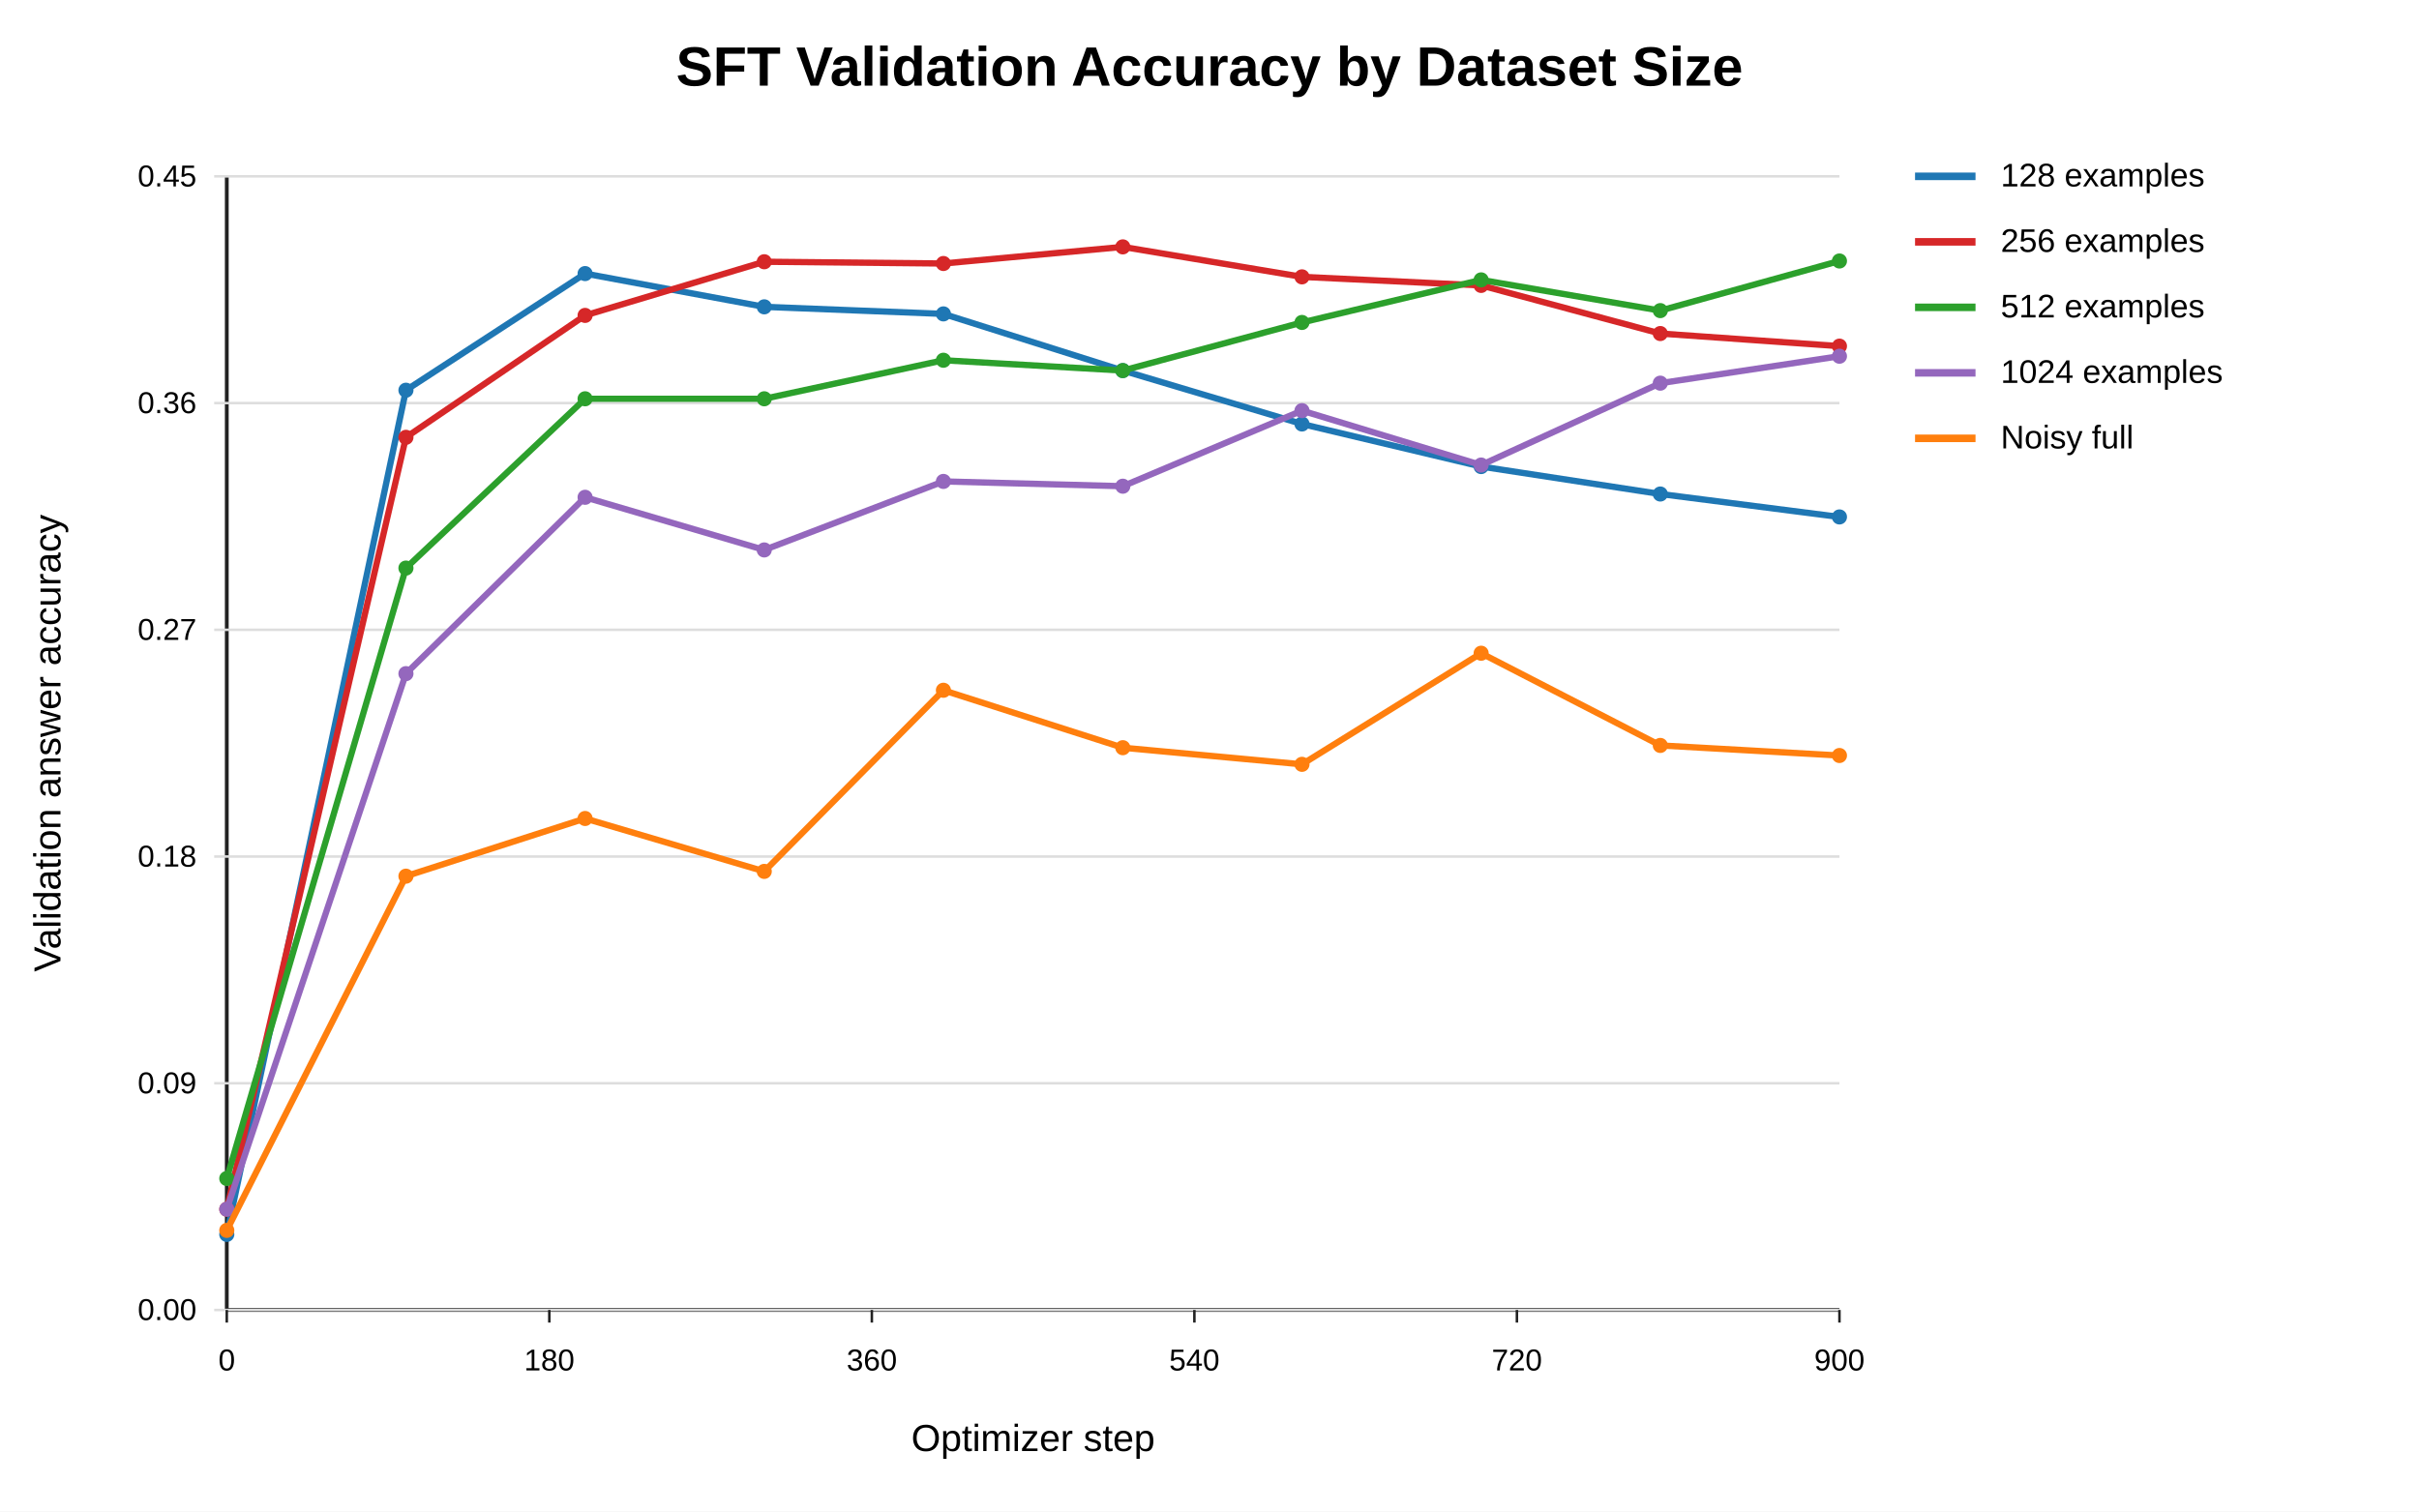
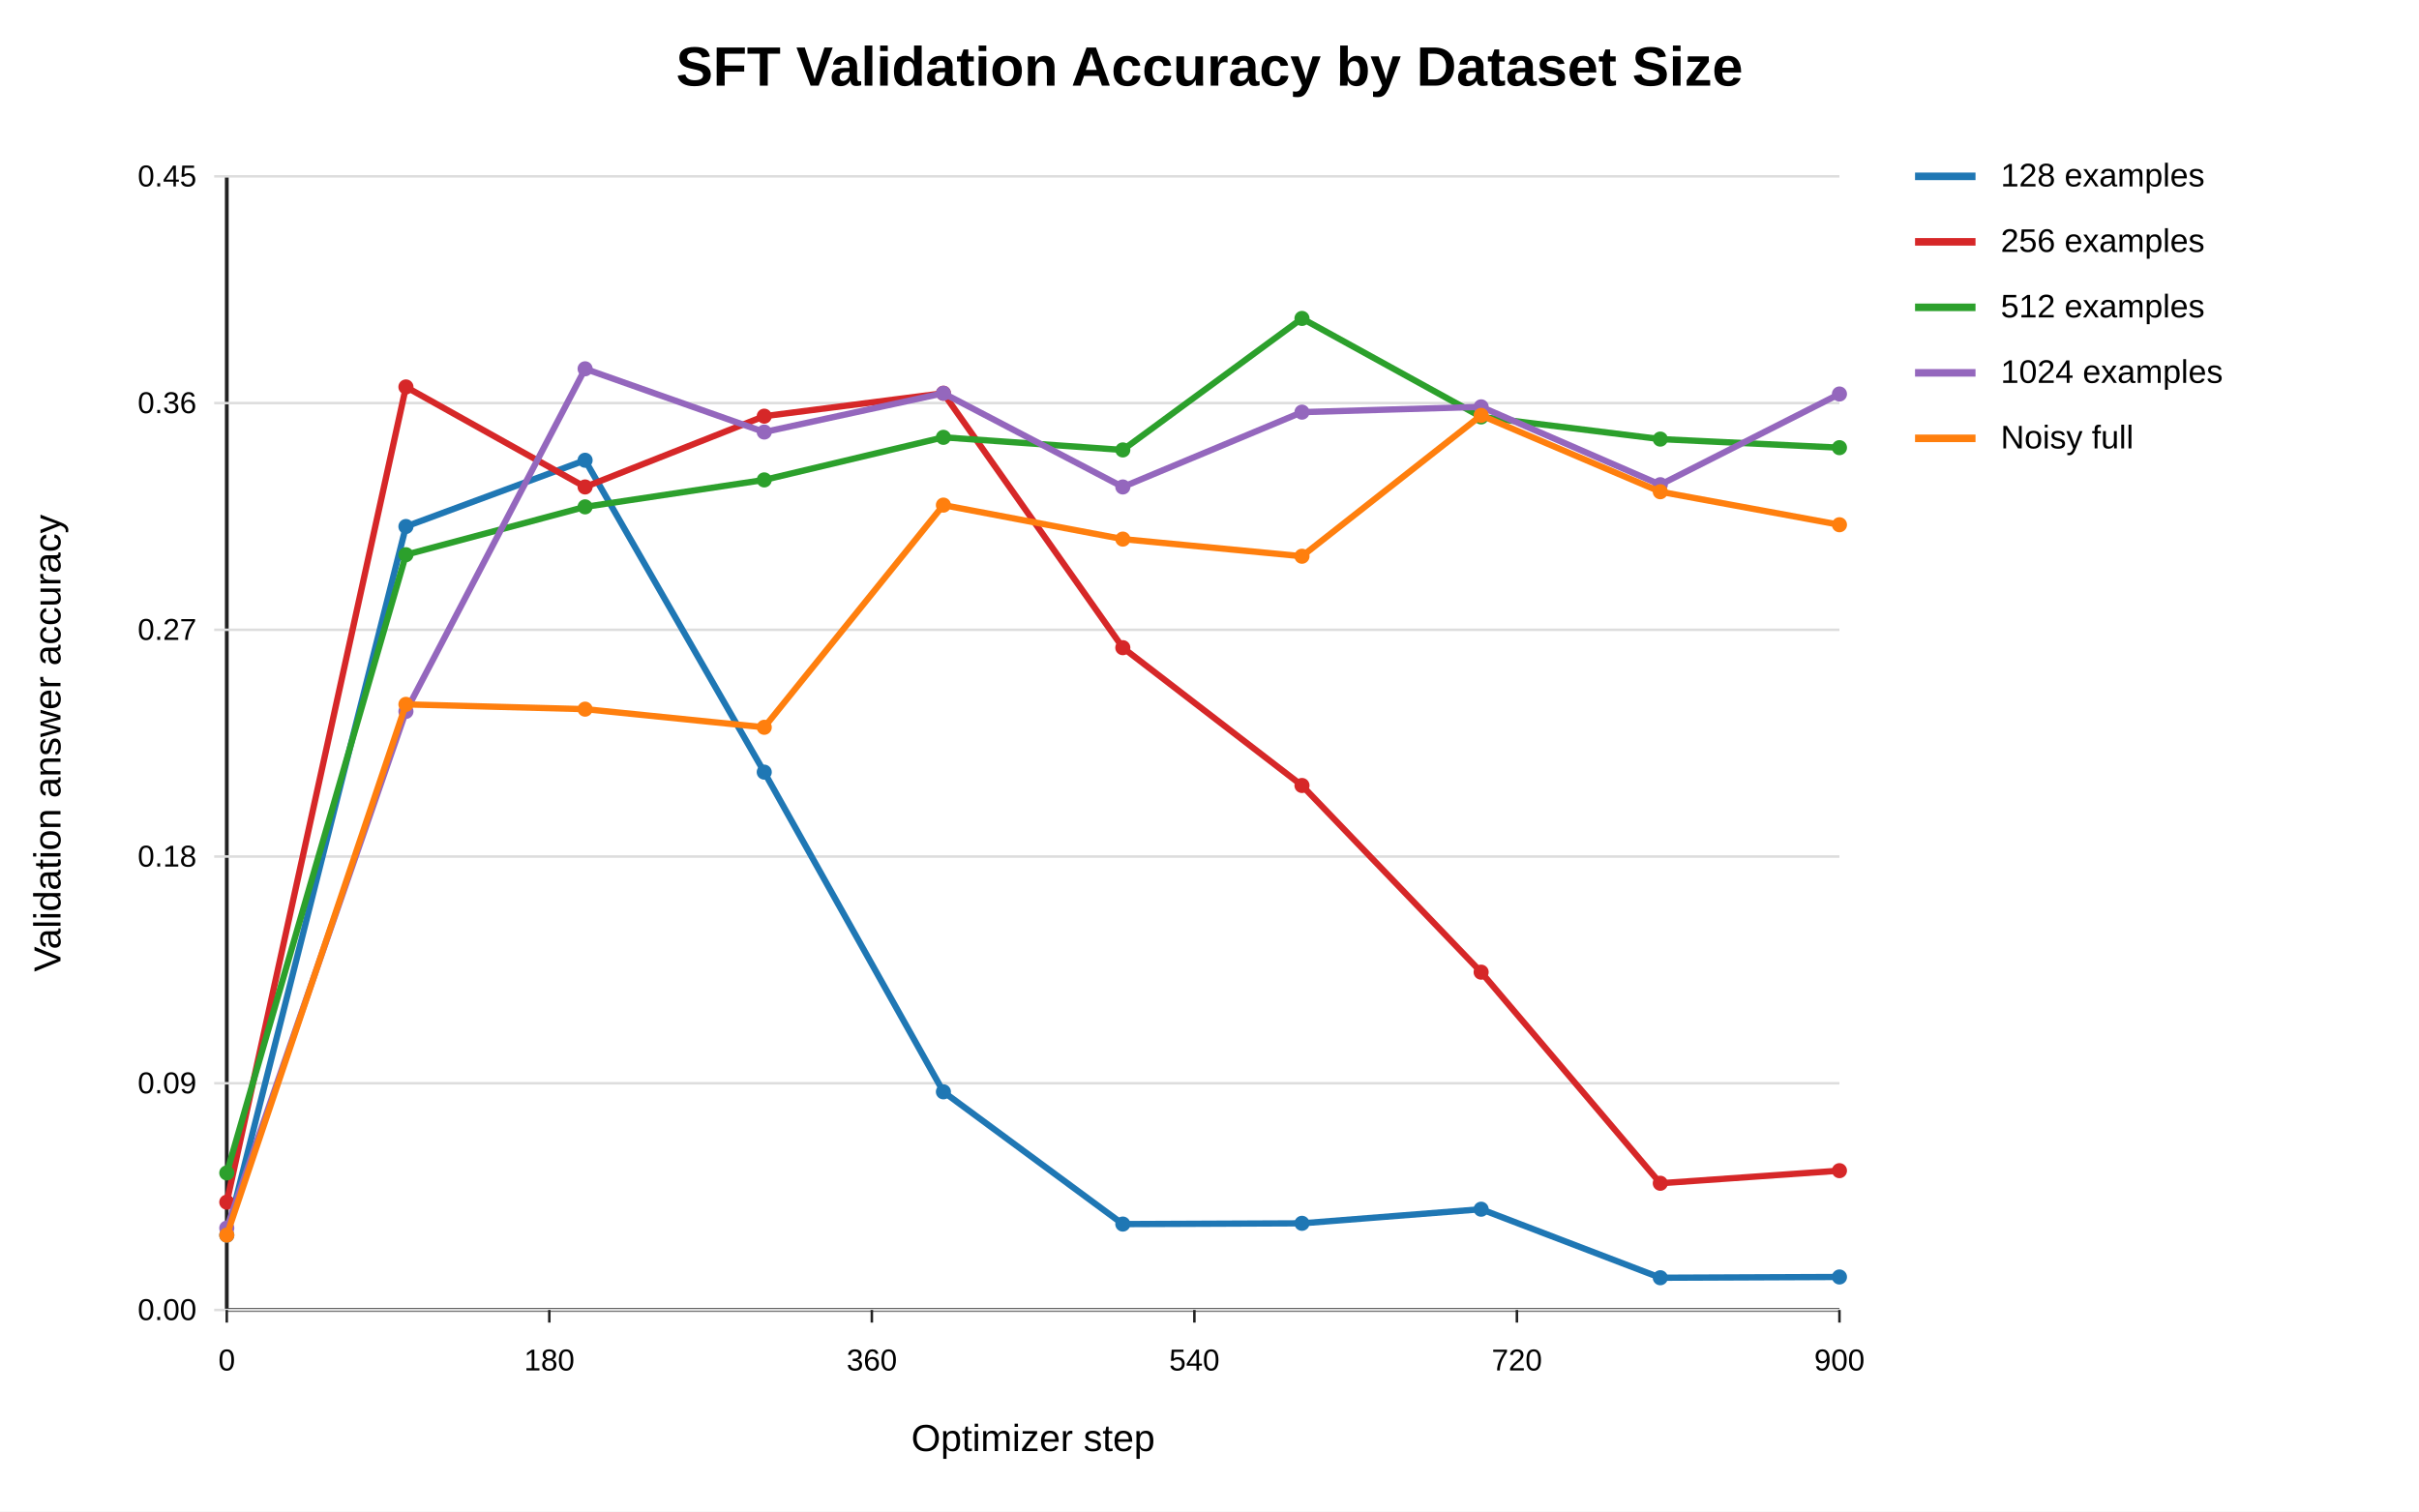
<svg xmlns="http://www.w3.org/2000/svg" width="960" height="600" viewBox="0 0 960 600">
  <rect width="100%" height="100%" fill="white" />
  <text x="480.0" y="34" text-anchor="middle" font-family="Arial" font-size="22" font-weight="700">SFT Validation Accuracy by Dataset Size</text>
  <line x1="90" y1="520" x2="730" y2="520" stroke="#222" stroke-width="1.5" />
  <line x1="90" y1="70" x2="90" y2="520" stroke="#222" stroke-width="1.5" />
  <line x1="85" y1="520.0" x2="730" y2="520.0" stroke="#ddd" stroke-width="1" />
  <text x="78" y="524.0" text-anchor="end" font-family="Arial" font-size="12">0.00</text>
  <line x1="85" y1="430.0" x2="730" y2="430.0" stroke="#ddd" stroke-width="1" />
  <text x="78" y="434.0" text-anchor="end" font-family="Arial" font-size="12">0.09</text>
  <line x1="85" y1="340.0" x2="730" y2="340.0" stroke="#ddd" stroke-width="1" />
  <text x="78" y="344.0" text-anchor="end" font-family="Arial" font-size="12">0.18</text>
  <line x1="85" y1="250.0" x2="730" y2="250.0" stroke="#ddd" stroke-width="1" />
  <text x="78" y="254.0" text-anchor="end" font-family="Arial" font-size="12">0.27</text>
  <line x1="85" y1="160.0" x2="730" y2="160.0" stroke="#ddd" stroke-width="1" />
  <text x="78" y="164.0" text-anchor="end" font-family="Arial" font-size="12">0.36</text>
  <line x1="85" y1="70.0" x2="730" y2="70.0" stroke="#ddd" stroke-width="1" />
  <text x="78" y="74.0" text-anchor="end" font-family="Arial" font-size="12">0.45</text>
  <line x1="90.0" y1="520" x2="90.0" y2="525" stroke="#222" stroke-width="1" />
  <text x="90.0" y="544" text-anchor="middle" font-family="Arial" font-size="12">0</text>
  <line x1="218.0" y1="520" x2="218.0" y2="525" stroke="#222" stroke-width="1" />
  <text x="218.0" y="544" text-anchor="middle" font-family="Arial" font-size="12">180</text>
  <line x1="346.0" y1="520" x2="346.0" y2="525" stroke="#222" stroke-width="1" />
  <text x="346.0" y="544" text-anchor="middle" font-family="Arial" font-size="12">360</text>
  <line x1="474.0" y1="520" x2="474.0" y2="525" stroke="#222" stroke-width="1" />
  <text x="474.0" y="544" text-anchor="middle" font-family="Arial" font-size="12">540</text>
  <line x1="602.0" y1="520" x2="602.0" y2="525" stroke="#222" stroke-width="1" />
  <text x="602.0" y="544" text-anchor="middle" font-family="Arial" font-size="12">720</text>
  <line x1="730.0" y1="520" x2="730.0" y2="525" stroke="#222" stroke-width="1" />
  <text x="730.0" y="544" text-anchor="middle" font-family="Arial" font-size="12">900</text>
-   <polyline points="90.0,490.0 161.1,154.9 232.2,108.6 303.3,121.8 374.4,124.6 445.6,147.1 516.7,168.3 587.8,185.2 658.9,196.1 730.0,205.2" fill="none" stroke="#1f77b4" stroke-width="2.5" stroke-linejoin="round" stroke-linecap="round" />
-   <circle cx="90.0" cy="490.0" r="3" fill="#1f77b4" />
-   <circle cx="161.1" cy="154.9" r="3" fill="#1f77b4" />
-   <circle cx="232.2" cy="108.6" r="3" fill="#1f77b4" />
-   <circle cx="303.3" cy="121.8" r="3" fill="#1f77b4" />
-   <circle cx="374.4" cy="124.6" r="3" fill="#1f77b4" />
-   <circle cx="445.6" cy="147.1" r="3" fill="#1f77b4" />
-   <circle cx="516.7" cy="168.3" r="3" fill="#1f77b4" />
-   <circle cx="587.8" cy="185.2" r="3" fill="#1f77b4" />
-   <circle cx="658.9" cy="196.1" r="3" fill="#1f77b4" />
-   <circle cx="730.0" cy="205.2" r="3" fill="#1f77b4" />
+   <polyline points="90.0,490.3 161.1,209.0 232.2,182.7 303.3,306.5 374.4,433.4 445.6,485.9 516.7,485.6 587.8,480.0 658.9,507.2 730.0,506.9" fill="none" stroke="#1f77b4" stroke-width="2.5" stroke-linejoin="round" stroke-linecap="round" />
+   <circle cx="90.0" cy="490.3" r="3" fill="#1f77b4" />
+   <circle cx="161.1" cy="209.0" r="3" fill="#1f77b4" />
+   <circle cx="232.2" cy="182.7" r="3" fill="#1f77b4" />
+   <circle cx="303.3" cy="306.5" r="3" fill="#1f77b4" />
+   <circle cx="374.4" cy="433.4" r="3" fill="#1f77b4" />
+   <circle cx="445.6" cy="485.9" r="3" fill="#1f77b4" />
+   <circle cx="516.7" cy="485.6" r="3" fill="#1f77b4" />
+   <circle cx="587.8" cy="480.0" r="3" fill="#1f77b4" />
+   <circle cx="658.9" cy="507.2" r="3" fill="#1f77b4" />
+   <circle cx="730.0" cy="506.9" r="3" fill="#1f77b4" />
  <line x1="760" y1="70" x2="784" y2="70" stroke="#1f77b4" stroke-width="3" />
  <text x="794" y="74" font-family="Arial" font-size="13">128 examples</text>
-   <polyline points="90.0,480.0 161.1,173.6 232.2,125.2 303.3,103.9 374.4,104.6 445.6,98.0 516.7,109.9 587.8,113.3 658.9,132.4 730.0,137.4" fill="none" stroke="#d62728" stroke-width="2.5" stroke-linejoin="round" stroke-linecap="round" />
-   <circle cx="90.0" cy="480.0" r="3" fill="#d62728" />
-   <circle cx="161.1" cy="173.6" r="3" fill="#d62728" />
-   <circle cx="232.2" cy="125.2" r="3" fill="#d62728" />
-   <circle cx="303.3" cy="103.9" r="3" fill="#d62728" />
-   <circle cx="374.4" cy="104.6" r="3" fill="#d62728" />
-   <circle cx="445.6" cy="98.0" r="3" fill="#d62728" />
-   <circle cx="516.7" cy="109.9" r="3" fill="#d62728" />
-   <circle cx="587.8" cy="113.3" r="3" fill="#d62728" />
-   <circle cx="658.9" cy="132.4" r="3" fill="#d62728" />
-   <circle cx="730.0" cy="137.4" r="3" fill="#d62728" />
+   <polyline points="90.0,477.2 161.1,153.6 232.2,193.3 303.3,165.2 374.4,156.1 445.6,257.1 516.7,311.8 587.8,385.9 658.9,469.7 730.0,464.7" fill="none" stroke="#d62728" stroke-width="2.5" stroke-linejoin="round" stroke-linecap="round" />
+   <circle cx="90.0" cy="477.2" r="3" fill="#d62728" />
+   <circle cx="161.1" cy="153.6" r="3" fill="#d62728" />
+   <circle cx="232.2" cy="193.3" r="3" fill="#d62728" />
+   <circle cx="303.3" cy="165.2" r="3" fill="#d62728" />
+   <circle cx="374.4" cy="156.1" r="3" fill="#d62728" />
+   <circle cx="445.6" cy="257.1" r="3" fill="#d62728" />
+   <circle cx="516.7" cy="311.8" r="3" fill="#d62728" />
+   <circle cx="587.8" cy="385.9" r="3" fill="#d62728" />
+   <circle cx="658.9" cy="469.7" r="3" fill="#d62728" />
+   <circle cx="730.0" cy="464.7" r="3" fill="#d62728" />
  <line x1="760" y1="96" x2="784" y2="96" stroke="#d62728" stroke-width="3" />
  <text x="794" y="100" font-family="Arial" font-size="13">256 examples</text>
-   <polyline points="90.0,467.8 161.1,225.5 232.2,158.3 303.3,158.3 374.4,143.0 445.6,147.1 516.7,128.0 587.8,111.1 658.9,123.3 730.0,103.6" fill="none" stroke="#2ca02c" stroke-width="2.5" stroke-linejoin="round" stroke-linecap="round" />
-   <circle cx="90.0" cy="467.8" r="3" fill="#2ca02c" />
-   <circle cx="161.1" cy="225.5" r="3" fill="#2ca02c" />
-   <circle cx="232.2" cy="158.3" r="3" fill="#2ca02c" />
-   <circle cx="303.3" cy="158.3" r="3" fill="#2ca02c" />
-   <circle cx="374.4" cy="143.0" r="3" fill="#2ca02c" />
-   <circle cx="445.6" cy="147.1" r="3" fill="#2ca02c" />
-   <circle cx="516.7" cy="128.0" r="3" fill="#2ca02c" />
-   <circle cx="587.8" cy="111.1" r="3" fill="#2ca02c" />
-   <circle cx="658.9" cy="123.3" r="3" fill="#2ca02c" />
-   <circle cx="730.0" cy="103.6" r="3" fill="#2ca02c" />
+   <polyline points="90.0,465.6 161.1,220.2 232.2,201.2 303.3,190.5 374.4,173.6 445.6,178.6 516.7,126.4 587.8,165.5 658.9,174.3 730.0,177.7" fill="none" stroke="#2ca02c" stroke-width="2.5" stroke-linejoin="round" stroke-linecap="round" />
+   <circle cx="90.0" cy="465.6" r="3" fill="#2ca02c" />
+   <circle cx="161.1" cy="220.2" r="3" fill="#2ca02c" />
+   <circle cx="232.2" cy="201.2" r="3" fill="#2ca02c" />
+   <circle cx="303.3" cy="190.5" r="3" fill="#2ca02c" />
+   <circle cx="374.4" cy="173.6" r="3" fill="#2ca02c" />
+   <circle cx="445.6" cy="178.6" r="3" fill="#2ca02c" />
+   <circle cx="516.7" cy="126.4" r="3" fill="#2ca02c" />
+   <circle cx="587.8" cy="165.5" r="3" fill="#2ca02c" />
+   <circle cx="658.9" cy="174.3" r="3" fill="#2ca02c" />
+   <circle cx="730.0" cy="177.7" r="3" fill="#2ca02c" />
  <line x1="760" y1="122" x2="784" y2="122" stroke="#2ca02c" stroke-width="3" />
  <text x="794" y="126" font-family="Arial" font-size="13">512 examples</text>
-   <polyline points="90.0,480.0 161.1,267.4 232.2,197.4 303.3,218.3 374.4,191.1 445.6,193.0 516.7,163.0 587.8,184.6 658.9,152.1 730.0,141.4" fill="none" stroke="#9467bd" stroke-width="2.5" stroke-linejoin="round" stroke-linecap="round" />
-   <circle cx="90.0" cy="480.0" r="3" fill="#9467bd" />
-   <circle cx="161.1" cy="267.4" r="3" fill="#9467bd" />
-   <circle cx="232.2" cy="197.4" r="3" fill="#9467bd" />
-   <circle cx="303.3" cy="218.3" r="3" fill="#9467bd" />
-   <circle cx="374.4" cy="191.1" r="3" fill="#9467bd" />
-   <circle cx="445.6" cy="193.0" r="3" fill="#9467bd" />
-   <circle cx="516.7" cy="163.0" r="3" fill="#9467bd" />
-   <circle cx="587.8" cy="184.6" r="3" fill="#9467bd" />
-   <circle cx="658.9" cy="152.1" r="3" fill="#9467bd" />
-   <circle cx="730.0" cy="141.4" r="3" fill="#9467bd" />
+   <polyline points="90.0,487.5 161.1,282.4 232.2,146.4 303.3,171.5 374.4,156.1 445.6,193.3 516.7,163.6 587.8,161.5 658.9,192.4 730.0,156.4" fill="none" stroke="#9467bd" stroke-width="2.5" stroke-linejoin="round" stroke-linecap="round" />
+   <circle cx="90.0" cy="487.5" r="3" fill="#9467bd" />
+   <circle cx="161.1" cy="282.4" r="3" fill="#9467bd" />
+   <circle cx="232.2" cy="146.4" r="3" fill="#9467bd" />
+   <circle cx="303.3" cy="171.5" r="3" fill="#9467bd" />
+   <circle cx="374.4" cy="156.1" r="3" fill="#9467bd" />
+   <circle cx="445.6" cy="193.3" r="3" fill="#9467bd" />
+   <circle cx="516.7" cy="163.6" r="3" fill="#9467bd" />
+   <circle cx="587.8" cy="161.5" r="3" fill="#9467bd" />
+   <circle cx="658.9" cy="192.4" r="3" fill="#9467bd" />
+   <circle cx="730.0" cy="156.4" r="3" fill="#9467bd" />
  <line x1="760" y1="148" x2="784" y2="148" stroke="#9467bd" stroke-width="3" />
  <text x="794" y="152" font-family="Arial" font-size="13">1024 examples</text>
-   <polyline points="90.0,488.4 161.1,347.8 232.2,324.9 303.3,345.9 374.4,274.0 445.6,296.8 516.7,303.4 587.8,259.3 658.9,295.9 730.0,299.9" fill="none" stroke="#ff7f0e" stroke-width="2.5" stroke-linejoin="round" stroke-linecap="round" />
-   <circle cx="90.0" cy="488.4" r="3" fill="#ff7f0e" />
-   <circle cx="161.1" cy="347.8" r="3" fill="#ff7f0e" />
-   <circle cx="232.2" cy="324.9" r="3" fill="#ff7f0e" />
-   <circle cx="303.3" cy="345.9" r="3" fill="#ff7f0e" />
-   <circle cx="374.4" cy="274.0" r="3" fill="#ff7f0e" />
-   <circle cx="445.6" cy="296.8" r="3" fill="#ff7f0e" />
-   <circle cx="516.7" cy="303.4" r="3" fill="#ff7f0e" />
-   <circle cx="587.8" cy="259.3" r="3" fill="#ff7f0e" />
-   <circle cx="658.9" cy="295.9" r="3" fill="#ff7f0e" />
-   <circle cx="730.0" cy="299.9" r="3" fill="#ff7f0e" />
+   <polyline points="90.0,490.3 161.1,279.6 232.2,281.5 303.3,288.7 374.4,200.5 445.6,214.0 516.7,220.8 587.8,164.9 658.9,195.2 730.0,208.3" fill="none" stroke="#ff7f0e" stroke-width="2.5" stroke-linejoin="round" stroke-linecap="round" />
+   <circle cx="90.0" cy="490.3" r="3" fill="#ff7f0e" />
+   <circle cx="161.1" cy="279.6" r="3" fill="#ff7f0e" />
+   <circle cx="232.2" cy="281.5" r="3" fill="#ff7f0e" />
+   <circle cx="303.3" cy="288.7" r="3" fill="#ff7f0e" />
+   <circle cx="374.4" cy="200.5" r="3" fill="#ff7f0e" />
+   <circle cx="445.6" cy="214.0" r="3" fill="#ff7f0e" />
+   <circle cx="516.7" cy="220.8" r="3" fill="#ff7f0e" />
+   <circle cx="587.8" cy="164.9" r="3" fill="#ff7f0e" />
+   <circle cx="658.9" cy="195.2" r="3" fill="#ff7f0e" />
+   <circle cx="730.0" cy="208.3" r="3" fill="#ff7f0e" />
  <line x1="760" y1="174" x2="784" y2="174" stroke="#ff7f0e" stroke-width="3" />
  <text x="794" y="178" font-family="Arial" font-size="13">Noisy full</text>
  <text x="410.0" y="576" text-anchor="middle" font-family="Arial" font-size="15">Optimizer step</text>
  <text transform="translate(24 295.0) rotate(-90)" text-anchor="middle" font-family="Arial" font-size="15">Validation answer accuracy</text>
</svg>
